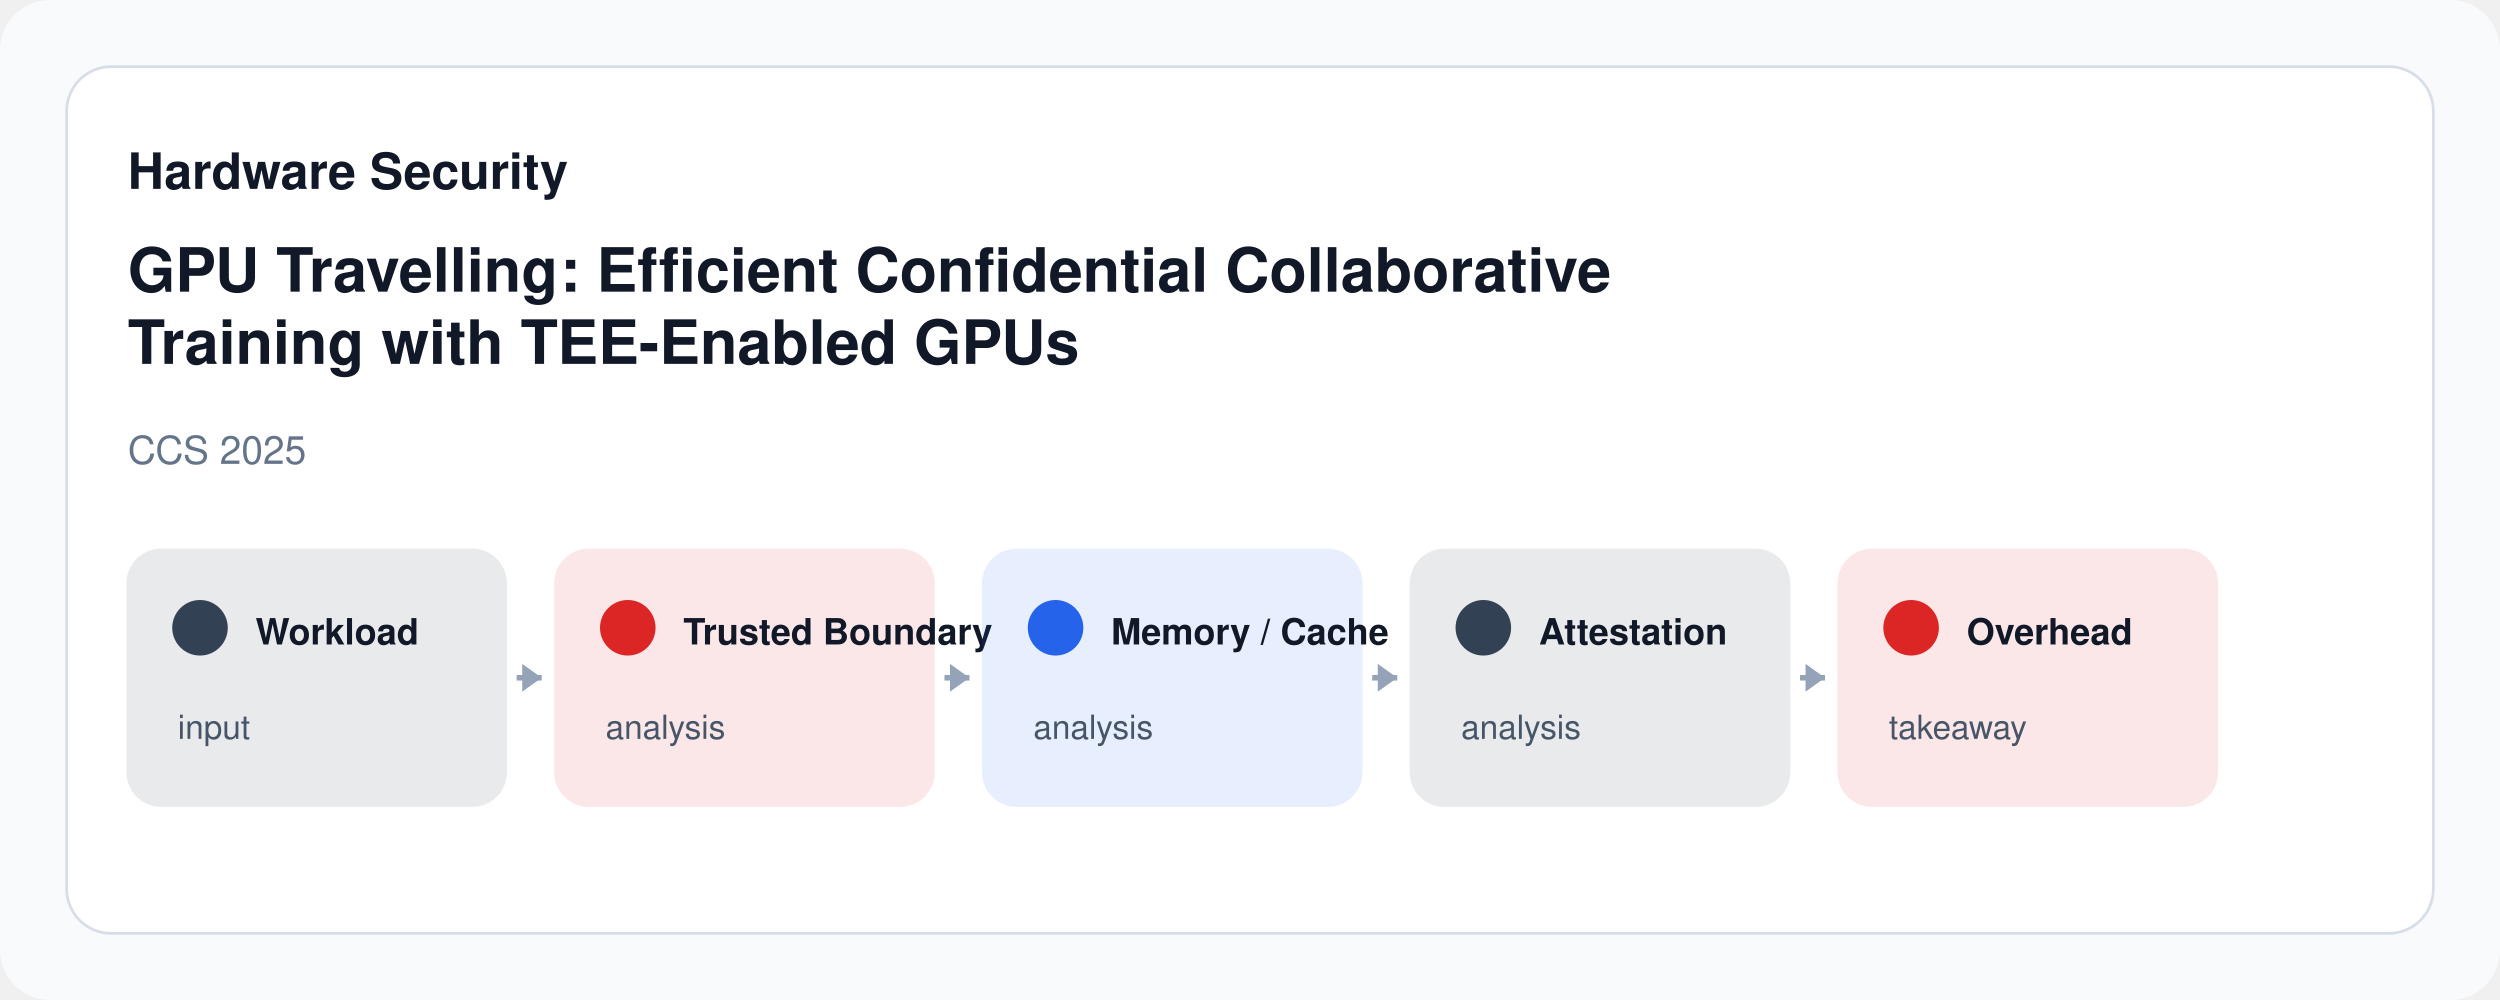
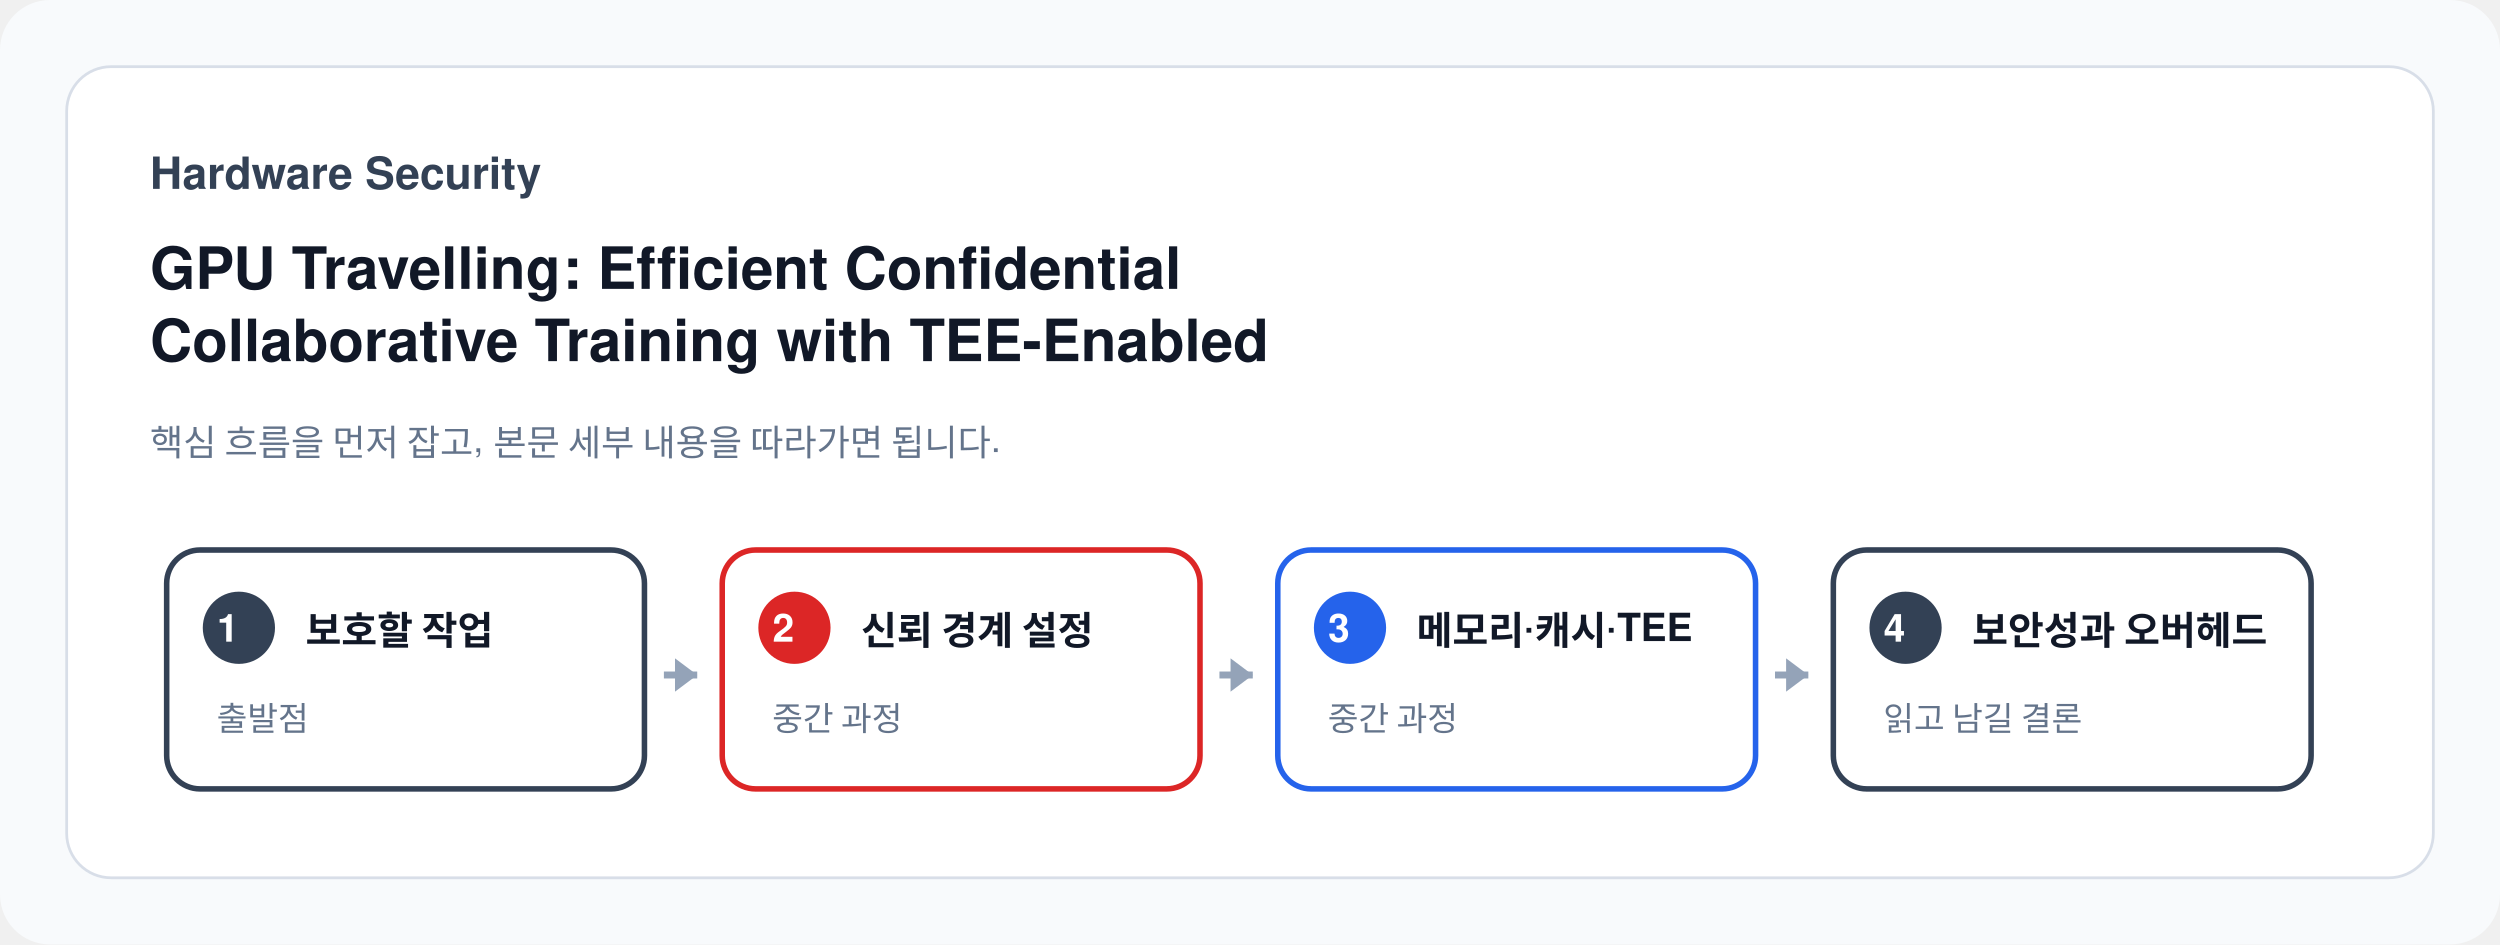
- <svg xmlns="http://www.w3.org/2000/svg" width="900" height="360" viewBox="0 0 900 360" role="img" aria-labelledby="title desc">
-   <rect width="900" height="360" rx="18" fill="#f8fafc" />
-   <rect x="24" y="24" width="852" height="312" rx="16" fill="#ffffff" stroke="#d8dee8" />
-   <text x="46" y="68" font-family="-apple-system, BlinkMacSystemFont, Segoe UI, Helvetica, Arial, sans-serif" font-size="18" font-weight="700" fill="#111827">Hardware Security</text>
-   <text x="46" y="105" font-family="-apple-system, BlinkMacSystemFont, Segoe UI, Helvetica, Arial, sans-serif" font-size="22" font-weight="700" fill="#111827">GPU Travelling: Efficient Confidential Collaborative</text>
-   <text x="46" y="131" font-family="-apple-system, BlinkMacSystemFont, Segoe UI, Helvetica, Arial, sans-serif" font-size="22" font-weight="700" fill="#111827">Training with TEE-Enabled GPUs</text>
-   <text x="46" y="167" font-family="-apple-system, BlinkMacSystemFont, Segoe UI, Helvetica, Arial, sans-serif" font-size="14" fill="#64748b">CCS 2025</text>
-   <rect x="46" y="198" width="136" height="92" rx="12" fill="#334155" opacity="0.11" stroke="#334155" />
-   <circle cx="72" cy="226" r="10" fill="#334155" />
-   <text x="92" y="232" font-family="-apple-system, BlinkMacSystemFont, Segoe UI, Helvetica, Arial, sans-serif" font-size="13" font-weight="700" fill="#111827">Workload</text>
-   <text x="64" y="266" font-family="-apple-system, BlinkMacSystemFont, Segoe UI, Helvetica, Arial, sans-serif" font-size="12" fill="#475569">input</text>
-   <path d="M186 244 H195" stroke="#94a3b8" stroke-width="2" />
-   <path d="M195 244 l-7 -5 v10 z" fill="#94a3b8" />
-   <rect x="200" y="198" width="136" height="92" rx="12" fill="#dc2626" opacity="0.11" stroke="#dc2626" />
-   <circle cx="226" cy="226" r="10" fill="#dc2626" />
-   <text x="246" y="232" font-family="-apple-system, BlinkMacSystemFont, Segoe UI, Helvetica, Arial, sans-serif" font-size="13" font-weight="700" fill="#111827">Trusted Boundary</text>
-   <text x="218" y="266" font-family="-apple-system, BlinkMacSystemFont, Segoe UI, Helvetica, Arial, sans-serif" font-size="12" fill="#475569">analysis</text>
-   <path d="M340 244 H349" stroke="#94a3b8" stroke-width="2" />
-   <path d="M349 244 l-7 -5 v10 z" fill="#94a3b8" />
-   <rect x="354" y="198" width="136" height="92" rx="12" fill="#2563eb" opacity="0.11" stroke="#2563eb" />
-   <circle cx="380" cy="226" r="10" fill="#2563eb" />
-   <text x="400" y="232" font-family="-apple-system, BlinkMacSystemFont, Segoe UI, Helvetica, Arial, sans-serif" font-size="13" font-weight="700" fill="#111827">Memory / Cache</text>
-   <text x="372" y="266" font-family="-apple-system, BlinkMacSystemFont, Segoe UI, Helvetica, Arial, sans-serif" font-size="12" fill="#475569">analysis</text>
-   <path d="M494 244 H503" stroke="#94a3b8" stroke-width="2" />
-   <path d="M503 244 l-7 -5 v10 z" fill="#94a3b8" />
-   <rect x="508" y="198" width="136" height="92" rx="12" fill="#334155" opacity="0.11" stroke="#334155" />
-   <circle cx="534" cy="226" r="10" fill="#334155" />
-   <text x="554" y="232" font-family="-apple-system, BlinkMacSystemFont, Segoe UI, Helvetica, Arial, sans-serif" font-size="13" font-weight="700" fill="#111827">Attestation</text>
-   <text x="526" y="266" font-family="-apple-system, BlinkMacSystemFont, Segoe UI, Helvetica, Arial, sans-serif" font-size="12" fill="#475569">analysis</text>
-   <path d="M648 244 H657" stroke="#94a3b8" stroke-width="2" />
-   <path d="M657 244 l-7 -5 v10 z" fill="#94a3b8" />
-   <rect x="662" y="198" width="136" height="92" rx="12" fill="#dc2626" opacity="0.11" stroke="#dc2626" />
-   <circle cx="688" cy="226" r="10" fill="#dc2626" />
-   <text x="708" y="232" font-family="-apple-system, BlinkMacSystemFont, Segoe UI, Helvetica, Arial, sans-serif" font-size="13" font-weight="700" fill="#111827">Overhead</text>
-   <text x="680" y="266" font-family="-apple-system, BlinkMacSystemFont, Segoe UI, Helvetica, Arial, sans-serif" font-size="12" fill="#475569">takeaway</text>
+ <svg xmlns="http://www.w3.org/2000/svg" width="900" height="340" viewBox="0 0 900 340" role="img" aria-labelledby="title desc">
+   <rect width="900" height="340" rx="18" fill="#f8fafc" />
+   <rect x="24" y="24" width="852" height="292" rx="16" fill="#ffffff" stroke="#d8dee8" />
+   <text x="54" y="68" font-family="-apple-system, BlinkMacSystemFont, Segoe UI, Apple SD Gothic Neo, Noto Sans KR, Helvetica, Arial, sans-serif" font-size="16" font-weight="700" fill="#334155">Hardware Security</text>
+   <text x="54" y="104" font-family="-apple-system, BlinkMacSystemFont, Segoe UI, Apple SD Gothic Neo, Noto Sans KR, Helvetica, Arial, sans-serif" font-size="21" font-weight="700" fill="#111827">GPU Travelling: Efficient Confidential</text>
+   <text x="54" y="130" font-family="-apple-system, BlinkMacSystemFont, Segoe UI, Apple SD Gothic Neo, Noto Sans KR, Helvetica, Arial, sans-serif" font-size="21" font-weight="700" fill="#111827">Collaborative Training with TEE-Enabled</text>
+   <text x="54" y="164" font-family="-apple-system, BlinkMacSystemFont, Segoe UI, Apple SD Gothic Neo, Noto Sans KR, Helvetica, Arial, sans-serif" font-size="13" fill="#64748b">핵심 흐름을 먼저 잡고, 본문 세부 내용을 따라가면 됩니다.</text>
+   <rect x="60" y="198" width="172" height="86" rx="12" fill="#ffffff" stroke="#334155" stroke-width="2" />
+   <circle cx="86" cy="226" r="13" fill="#334155" />
+   <text x="82" y="231" text-anchor="middle" font-family="-apple-system, BlinkMacSystemFont, Segoe UI, Helvetica, Arial, sans-serif" font-size="14" font-weight="700" fill="#ffffff">1</text>
+   <text x="110" y="232" font-family="-apple-system, BlinkMacSystemFont, Segoe UI, Apple SD Gothic Neo, Noto Sans KR, Helvetica, Arial, sans-serif" font-size="14" font-weight="700" fill="#111827">보호할 작업</text>
+   <text x="78" y="263" font-family="-apple-system, BlinkMacSystemFont, Segoe UI, Apple SD Gothic Neo, Noto Sans KR, Helvetica, Arial, sans-serif" font-size="12" fill="#64748b">출발점</text>
+   <path d="M239 243 H251" stroke="#94a3b8" stroke-width="2.5" />
+   <path d="M251 243 l-8 -6 v12 z" fill="#94a3b8" />
+   <rect x="260" y="198" width="172" height="86" rx="12" fill="#ffffff" stroke="#dc2626" stroke-width="2" />
+   <circle cx="286" cy="226" r="13" fill="#dc2626" />
+   <text x="282" y="231" text-anchor="middle" font-family="-apple-system, BlinkMacSystemFont, Segoe UI, Helvetica, Arial, sans-serif" font-size="14" font-weight="700" fill="#ffffff">2</text>
+   <text x="310" y="232" font-family="-apple-system, BlinkMacSystemFont, Segoe UI, Apple SD Gothic Neo, Noto Sans KR, Helvetica, Arial, sans-serif" font-size="14" font-weight="700" fill="#111827">신뢰 경계 설정</text>
+   <text x="278" y="263" font-family="-apple-system, BlinkMacSystemFont, Segoe UI, Apple SD Gothic Neo, Noto Sans KR, Helvetica, Arial, sans-serif" font-size="12" fill="#64748b">중간 과정</text>
+   <path d="M439 243 H451" stroke="#94a3b8" stroke-width="2.5" />
+   <path d="M451 243 l-8 -6 v12 z" fill="#94a3b8" />
+   <rect x="460" y="198" width="172" height="86" rx="12" fill="#ffffff" stroke="#2563eb" stroke-width="2" />
+   <circle cx="486" cy="226" r="13" fill="#2563eb" />
+   <text x="482" y="231" text-anchor="middle" font-family="-apple-system, BlinkMacSystemFont, Segoe UI, Helvetica, Arial, sans-serif" font-size="14" font-weight="700" fill="#ffffff">3</text>
+   <text x="510" y="232" font-family="-apple-system, BlinkMacSystemFont, Segoe UI, Apple SD Gothic Neo, Noto Sans KR, Helvetica, Arial, sans-serif" font-size="14" font-weight="700" fill="#111827">메모리·캐시·TEE</text>
+   <text x="478" y="263" font-family="-apple-system, BlinkMacSystemFont, Segoe UI, Apple SD Gothic Neo, Noto Sans KR, Helvetica, Arial, sans-serif" font-size="12" fill="#64748b">중간 과정</text>
+   <path d="M639 243 H651" stroke="#94a3b8" stroke-width="2.5" />
+   <path d="M651 243 l-8 -6 v12 z" fill="#94a3b8" />
+   <rect x="660" y="198" width="172" height="86" rx="12" fill="#ffffff" stroke="#334155" stroke-width="2" />
+   <circle cx="686" cy="226" r="13" fill="#334155" />
+   <text x="682" y="231" text-anchor="middle" font-family="-apple-system, BlinkMacSystemFont, Segoe UI, Helvetica, Arial, sans-serif" font-size="14" font-weight="700" fill="#ffffff">4</text>
+   <text x="710" y="232" font-family="-apple-system, BlinkMacSystemFont, Segoe UI, Apple SD Gothic Neo, Noto Sans KR, Helvetica, Arial, sans-serif" font-size="14" font-weight="700" fill="#111827">보안성과 오버헤드</text>
+   <text x="678" y="263" font-family="-apple-system, BlinkMacSystemFont, Segoe UI, Apple SD Gothic Neo, Noto Sans KR, Helvetica, Arial, sans-serif" font-size="12" fill="#64748b">읽고 남길 결론</text>
</svg>
